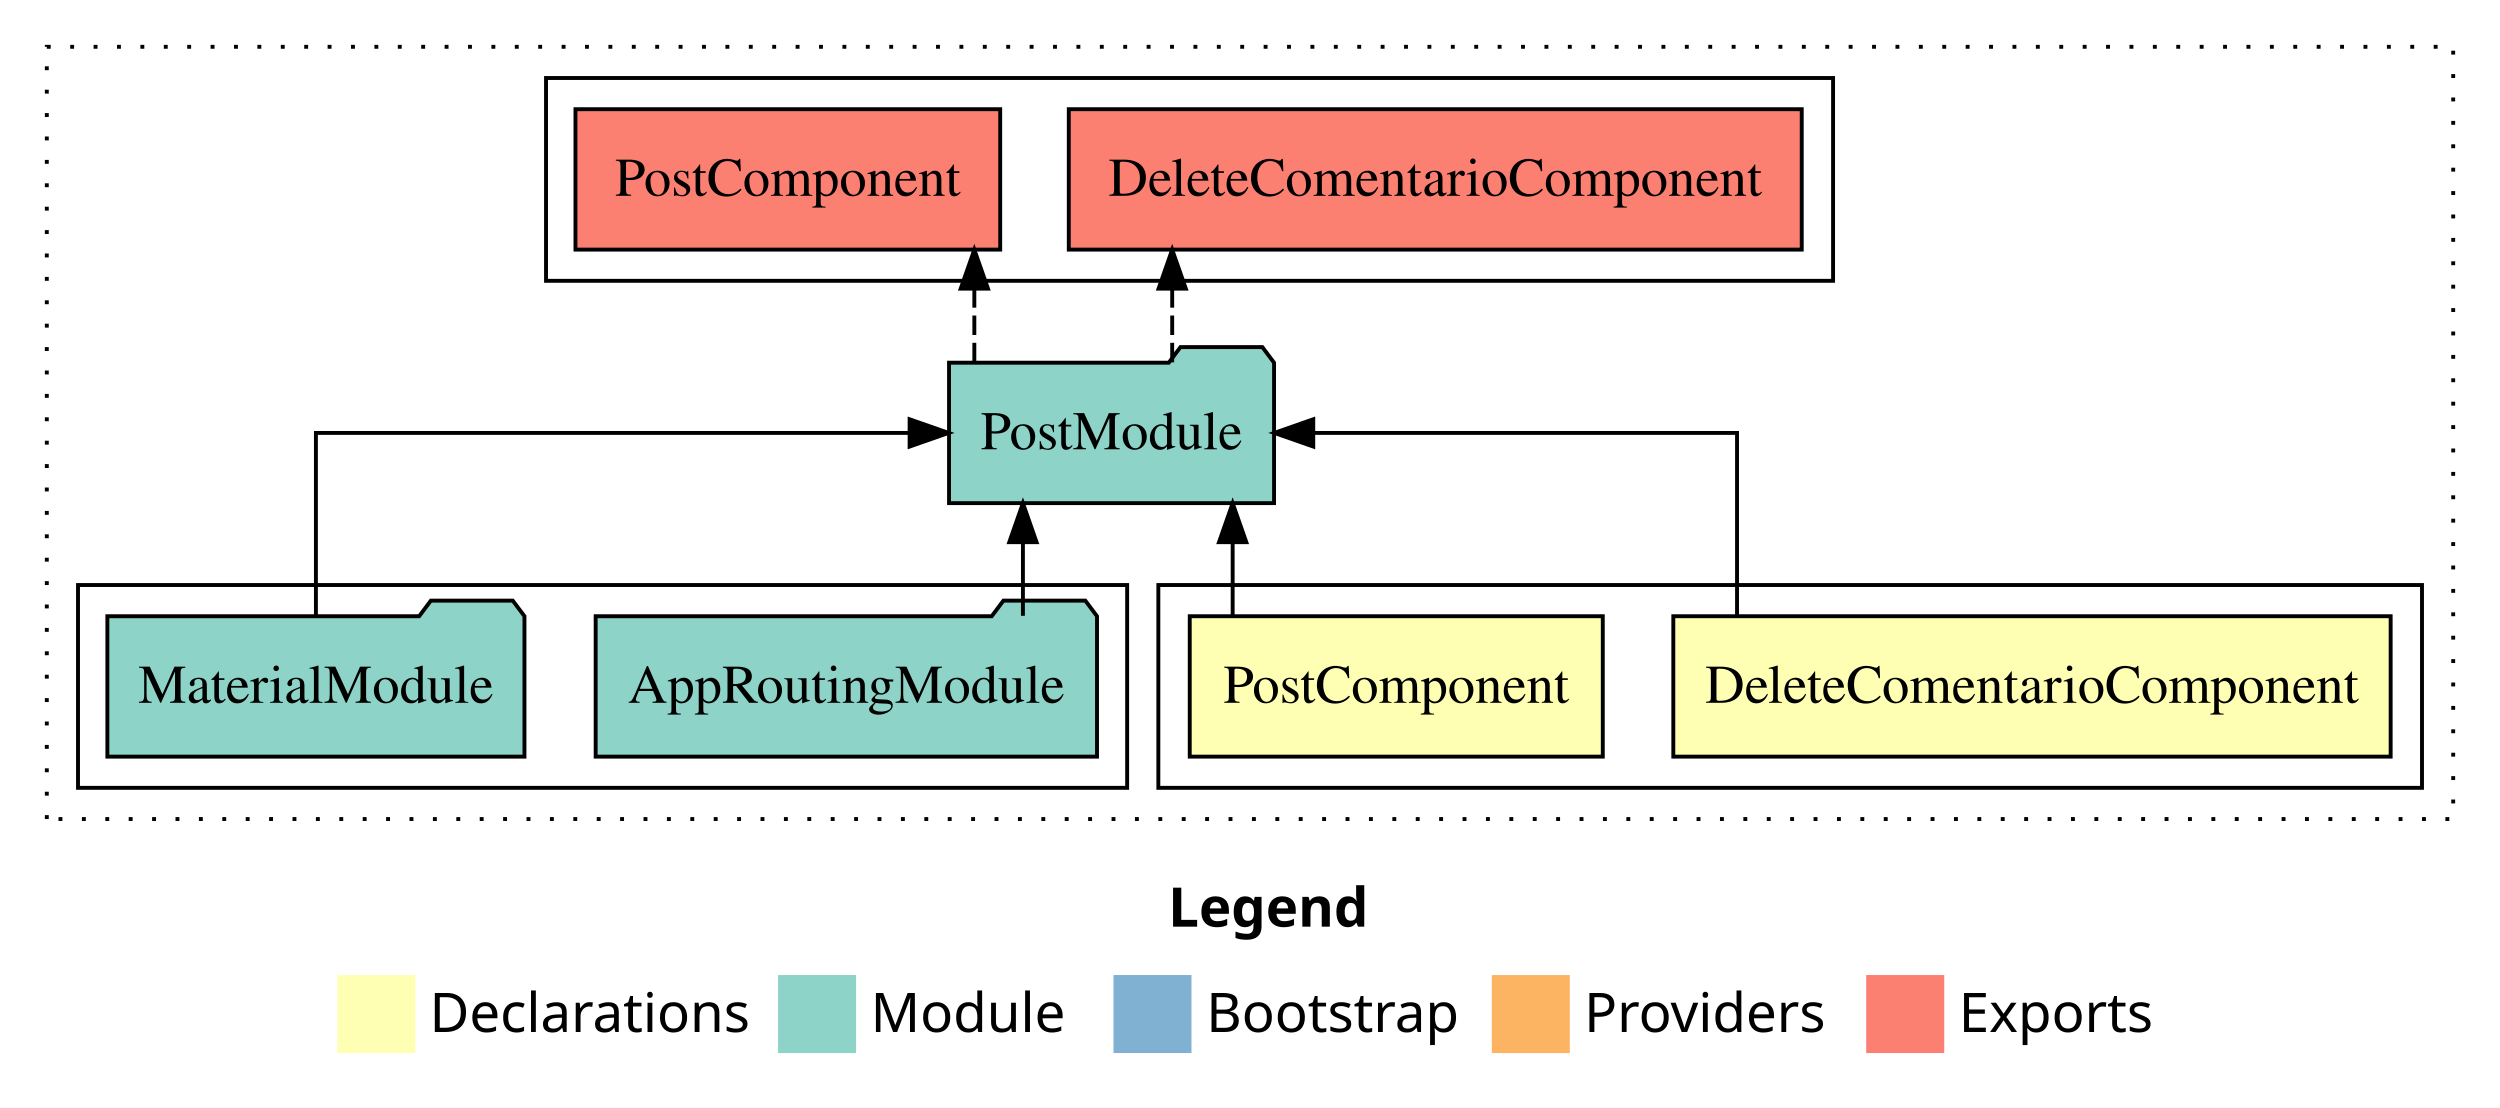
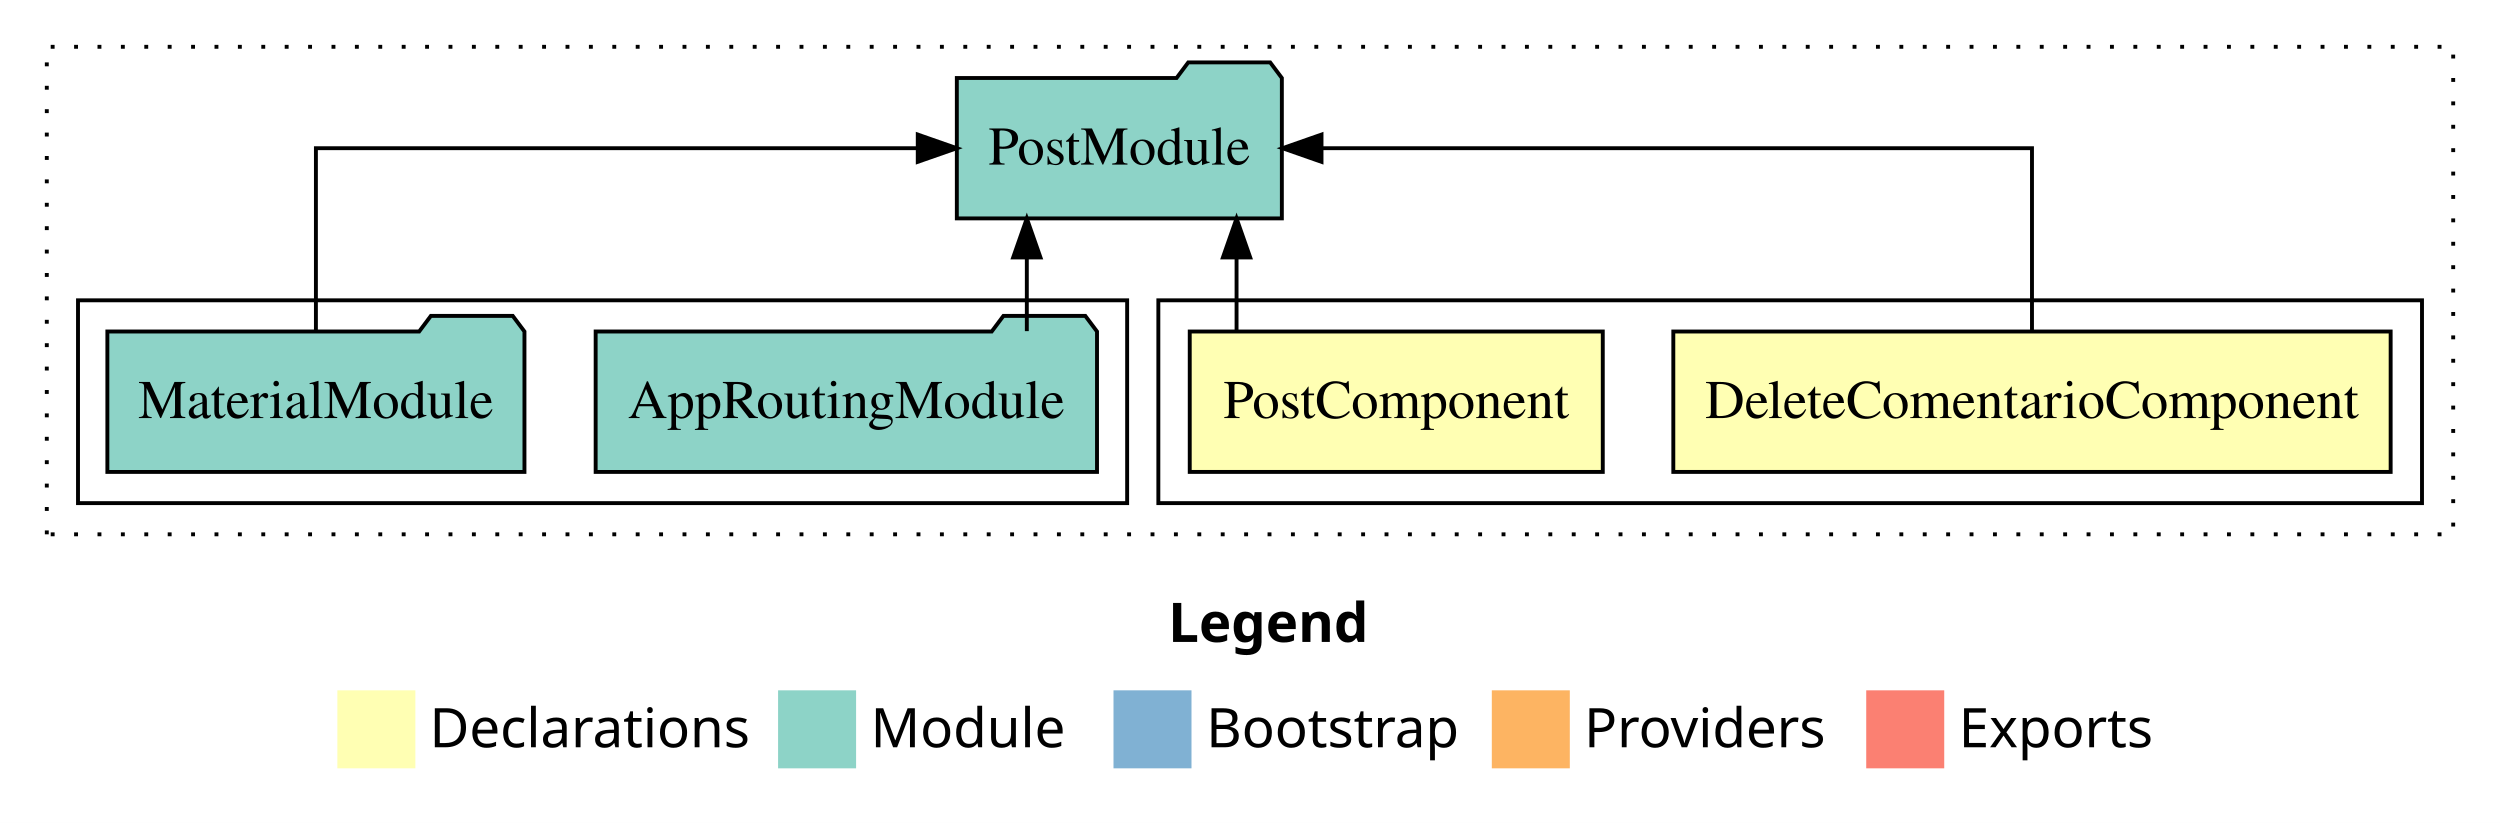
- <svg xmlns="http://www.w3.org/2000/svg" width="641pt" height="284pt" viewBox="0.00 0.00 641.00 284.00">
-   <g id="graph0" class="graph" transform="scale(1 1) rotate(0) translate(4 280)">
-     <polygon fill="#ffffff" stroke="transparent" points="-4,4 -4,-280 637,-280 637,4 -4,4" />
+ <svg xmlns="http://www.w3.org/2000/svg" width="641pt" height="211pt" viewBox="0.00 0.00 641.00 211.00">
+   <g id="graph0" class="graph" transform="scale(1 1) rotate(0) translate(4 207)">
+     <polygon fill="#ffffff" stroke="transparent" points="-4,4 -4,-207 637,-207 637,4 -4,4" />
    <text text-anchor="start" x="295.509" y="-42.4" font-family="sans-serif" font-weight="bold" font-size="14.00" fill="#000000">Legend</text>
    <polygon fill="#ffffb3" stroke="transparent" points="82.5,-10 82.5,-30 102.5,-30 102.5,-10 82.5,-10" />
    <text text-anchor="start" x="106.129" y="-15.4" font-family="sans-serif" font-size="14.00" fill="#000000">  Declarations</text>
    <polygon fill="#8dd3c7" stroke="transparent" points="195.5,-10 195.5,-30 215.5,-30 215.5,-10 195.5,-10" />
    <text text-anchor="start" x="219.225" y="-15.4" font-family="sans-serif" font-size="14.00" fill="#000000">  Module</text>
    <polygon fill="#80b1d3" stroke="transparent" points="281.5,-10 281.5,-30 301.5,-30 301.5,-10 281.5,-10" />
    <text text-anchor="start" x="305.281" y="-15.4" font-family="sans-serif" font-size="14.00" fill="#000000">  Bootstrap</text>
    <polygon fill="#fdb462" stroke="transparent" points="378.5,-10 378.5,-30 398.5,-30 398.5,-10 378.5,-10" />
    <text text-anchor="start" x="402.173" y="-15.4" font-family="sans-serif" font-size="14.00" fill="#000000">  Providers</text>
    <polygon fill="#fb8072" stroke="transparent" points="474.5,-10 474.5,-30 494.5,-30 494.5,-10 474.5,-10" />
    <text text-anchor="start" x="498.226" y="-15.4" font-family="sans-serif" font-size="14.00" fill="#000000">  Exports</text>
    <g id="clust1" class="cluster">
-       <polygon fill="none" stroke="#000000" stroke-dasharray="1,5" points="8,-70 8,-268 625,-268 625,-70 8,-70" />
+       <polygon fill="none" stroke="#000000" stroke-dasharray="1,5" points="8,-70 8,-195 625,-195 625,-70 8,-70" />
    </g>
    <g id="clust2" class="cluster">
      <polygon fill="none" stroke="#000000" points="293,-78 293,-130 617,-130 617,-78 293,-78" />
    </g>
    <g id="clust5" class="cluster">
      <polygon fill="none" stroke="#000000" points="16,-78 16,-130 285,-130 285,-78 16,-78" />
    </g>
-     <g id="clust6" class="cluster">
-       <polygon fill="none" stroke="#000000" points="136,-208 136,-260 466,-260 466,-208 136,-208" />
-     </g>
    <g id="node1" class="node">
      <polygon fill="#ffffb3" stroke="#000000" points="608.962,-122 425.038,-122 425.038,-86 608.962,-86 608.962,-122" />
      <text text-anchor="middle" x="517" y="-99.8" font-family="Times,serif" font-size="14.00" fill="#000000">DeleteComentarioComponent</text>
    </g>
    <g id="node3" class="node">
-       <polygon fill="#8dd3c7" stroke="#000000" points="322.668,-187 319.668,-191 298.668,-191 295.668,-187 239.332,-187 239.332,-151 322.668,-151 322.668,-187" />
-       <text text-anchor="middle" x="281" y="-164.8" font-family="Times,serif" font-size="14.00" fill="#000000">PostModule</text>
+       <polygon fill="#8dd3c7" stroke="#000000" points="324.668,-187 321.668,-191 300.668,-191 297.668,-187 241.332,-187 241.332,-151 324.668,-151 324.668,-187" />
+       <text text-anchor="middle" x="283" y="-164.8" font-family="Times,serif" font-size="14.00" fill="#000000">PostModule</text>
    </g>
    <g id="edge1" class="edge">
-       <path fill="none" stroke="#000000" d="M441.375,-122.106C441.375,-141.339 441.375,-169 441.375,-169 441.375,-169 332.718,-169 332.718,-169" />
-       <polygon fill="#000000" stroke="#000000" points="332.718,-165.5 322.718,-169 332.718,-172.5 332.718,-165.5" />
+       <path fill="none" stroke="#000000" d="M517,-122.106C517,-141.339 517,-169 517,-169 517,-169 334.834,-169 334.834,-169" />
+       <polygon fill="#000000" stroke="#000000" points="334.834,-165.5 324.834,-169 334.834,-172.5 334.834,-165.5" />
    </g>
    <g id="node2" class="node">
      <polygon fill="#ffffb3" stroke="#000000" points="406.951,-122 301.049,-122 301.049,-86 406.951,-86 406.951,-122" />
      <text text-anchor="middle" x="354" y="-99.8" font-family="Times,serif" font-size="14.00" fill="#000000">PostComponent</text>
    </g>
    <g id="edge2" class="edge">
-       <path fill="none" stroke="#000000" d="M312.054,-122.106C312.054,-122.106 312.054,-140.991 312.054,-140.991" />
-       <polygon fill="#000000" stroke="#000000" points="308.554,-140.991 312.054,-150.991 315.554,-140.991 308.554,-140.991" />
-     </g>
-     <g id="node6" class="node">
-       <polygon fill="#fb8072" stroke="#000000" points="457.963,-252 270.037,-252 270.037,-216 457.963,-216 457.963,-252" />
-       <text text-anchor="middle" x="364" y="-229.8" font-family="Times,serif" font-size="14.00" fill="#000000">DeleteComentarioComponent </text>
-     </g>
-     <g id="edge5" class="edge">
-       <path fill="none" stroke="#000000" stroke-dasharray="5,2" d="M296.551,-187.106C296.551,-187.106 296.551,-205.991 296.551,-205.991" />
-       <polygon fill="#000000" stroke="#000000" points="293.051,-205.991 296.551,-215.991 300.051,-205.991 293.051,-205.991" />
-     </g>
-     <g id="node7" class="node">
-       <polygon fill="#fb8072" stroke="#000000" points="252.45,-252 143.55,-252 143.55,-216 252.45,-216 252.45,-252" />
-       <text text-anchor="middle" x="198" y="-229.8" font-family="Times,serif" font-size="14.00" fill="#000000">PostComponent </text>
-     </g>
-     <g id="edge6" class="edge">
-       <path fill="none" stroke="#000000" stroke-dasharray="5,2" d="M245.821,-187.106C245.821,-187.106 245.821,-205.991 245.821,-205.991" />
-       <polygon fill="#000000" stroke="#000000" points="242.321,-205.991 245.821,-215.991 249.321,-205.991 242.321,-205.991" />
+       <path fill="none" stroke="#000000" d="M313.054,-122.106C313.054,-122.106 313.054,-140.991 313.054,-140.991" />
+       <polygon fill="#000000" stroke="#000000" points="309.554,-140.991 313.054,-150.991 316.554,-140.991 309.554,-140.991" />
    </g>
    <g id="node4" class="node">
      <polygon fill="#8dd3c7" stroke="#000000" points="277.274,-122 274.274,-126 253.274,-126 250.274,-122 148.726,-122 148.726,-86 277.274,-86 277.274,-122" />
      <text text-anchor="middle" x="213" y="-99.8" font-family="Times,serif" font-size="14.00" fill="#000000">AppRoutingModule</text>
    </g>
    <g id="edge3" class="edge">
-       <path fill="none" stroke="#000000" d="M258.277,-122.106C258.277,-122.106 258.277,-140.991 258.277,-140.991" />
-       <polygon fill="#000000" stroke="#000000" points="254.777,-140.991 258.277,-150.991 261.777,-140.991 254.777,-140.991" />
+       <path fill="none" stroke="#000000" d="M259.277,-122.106C259.277,-122.106 259.277,-140.991 259.277,-140.991" />
+       <polygon fill="#000000" stroke="#000000" points="255.777,-140.991 259.277,-150.991 262.777,-140.991 255.777,-140.991" />
    </g>
    <g id="node5" class="node">
      <polygon fill="#8dd3c7" stroke="#000000" points="130.471,-122 127.471,-126 106.471,-126 103.471,-122 23.529,-122 23.529,-86 130.471,-86 130.471,-122" />
      <text text-anchor="middle" x="77" y="-99.8" font-family="Times,serif" font-size="14.00" fill="#000000">MaterialModule</text>
    </g>
    <g id="edge4" class="edge">
-       <path fill="none" stroke="#000000" d="M77,-122.106C77,-141.339 77,-169 77,-169 77,-169 229.225,-169 229.225,-169" />
-       <polygon fill="#000000" stroke="#000000" points="229.225,-172.5 239.225,-169 229.225,-165.5 229.225,-172.5" />
+       <path fill="none" stroke="#000000" d="M77,-122.106C77,-141.339 77,-169 77,-169 77,-169 231.313,-169 231.313,-169" />
+       <polygon fill="#000000" stroke="#000000" points="231.313,-172.5 241.313,-169 231.313,-165.5 231.313,-172.5" />
    </g>
  </g>
</svg>
